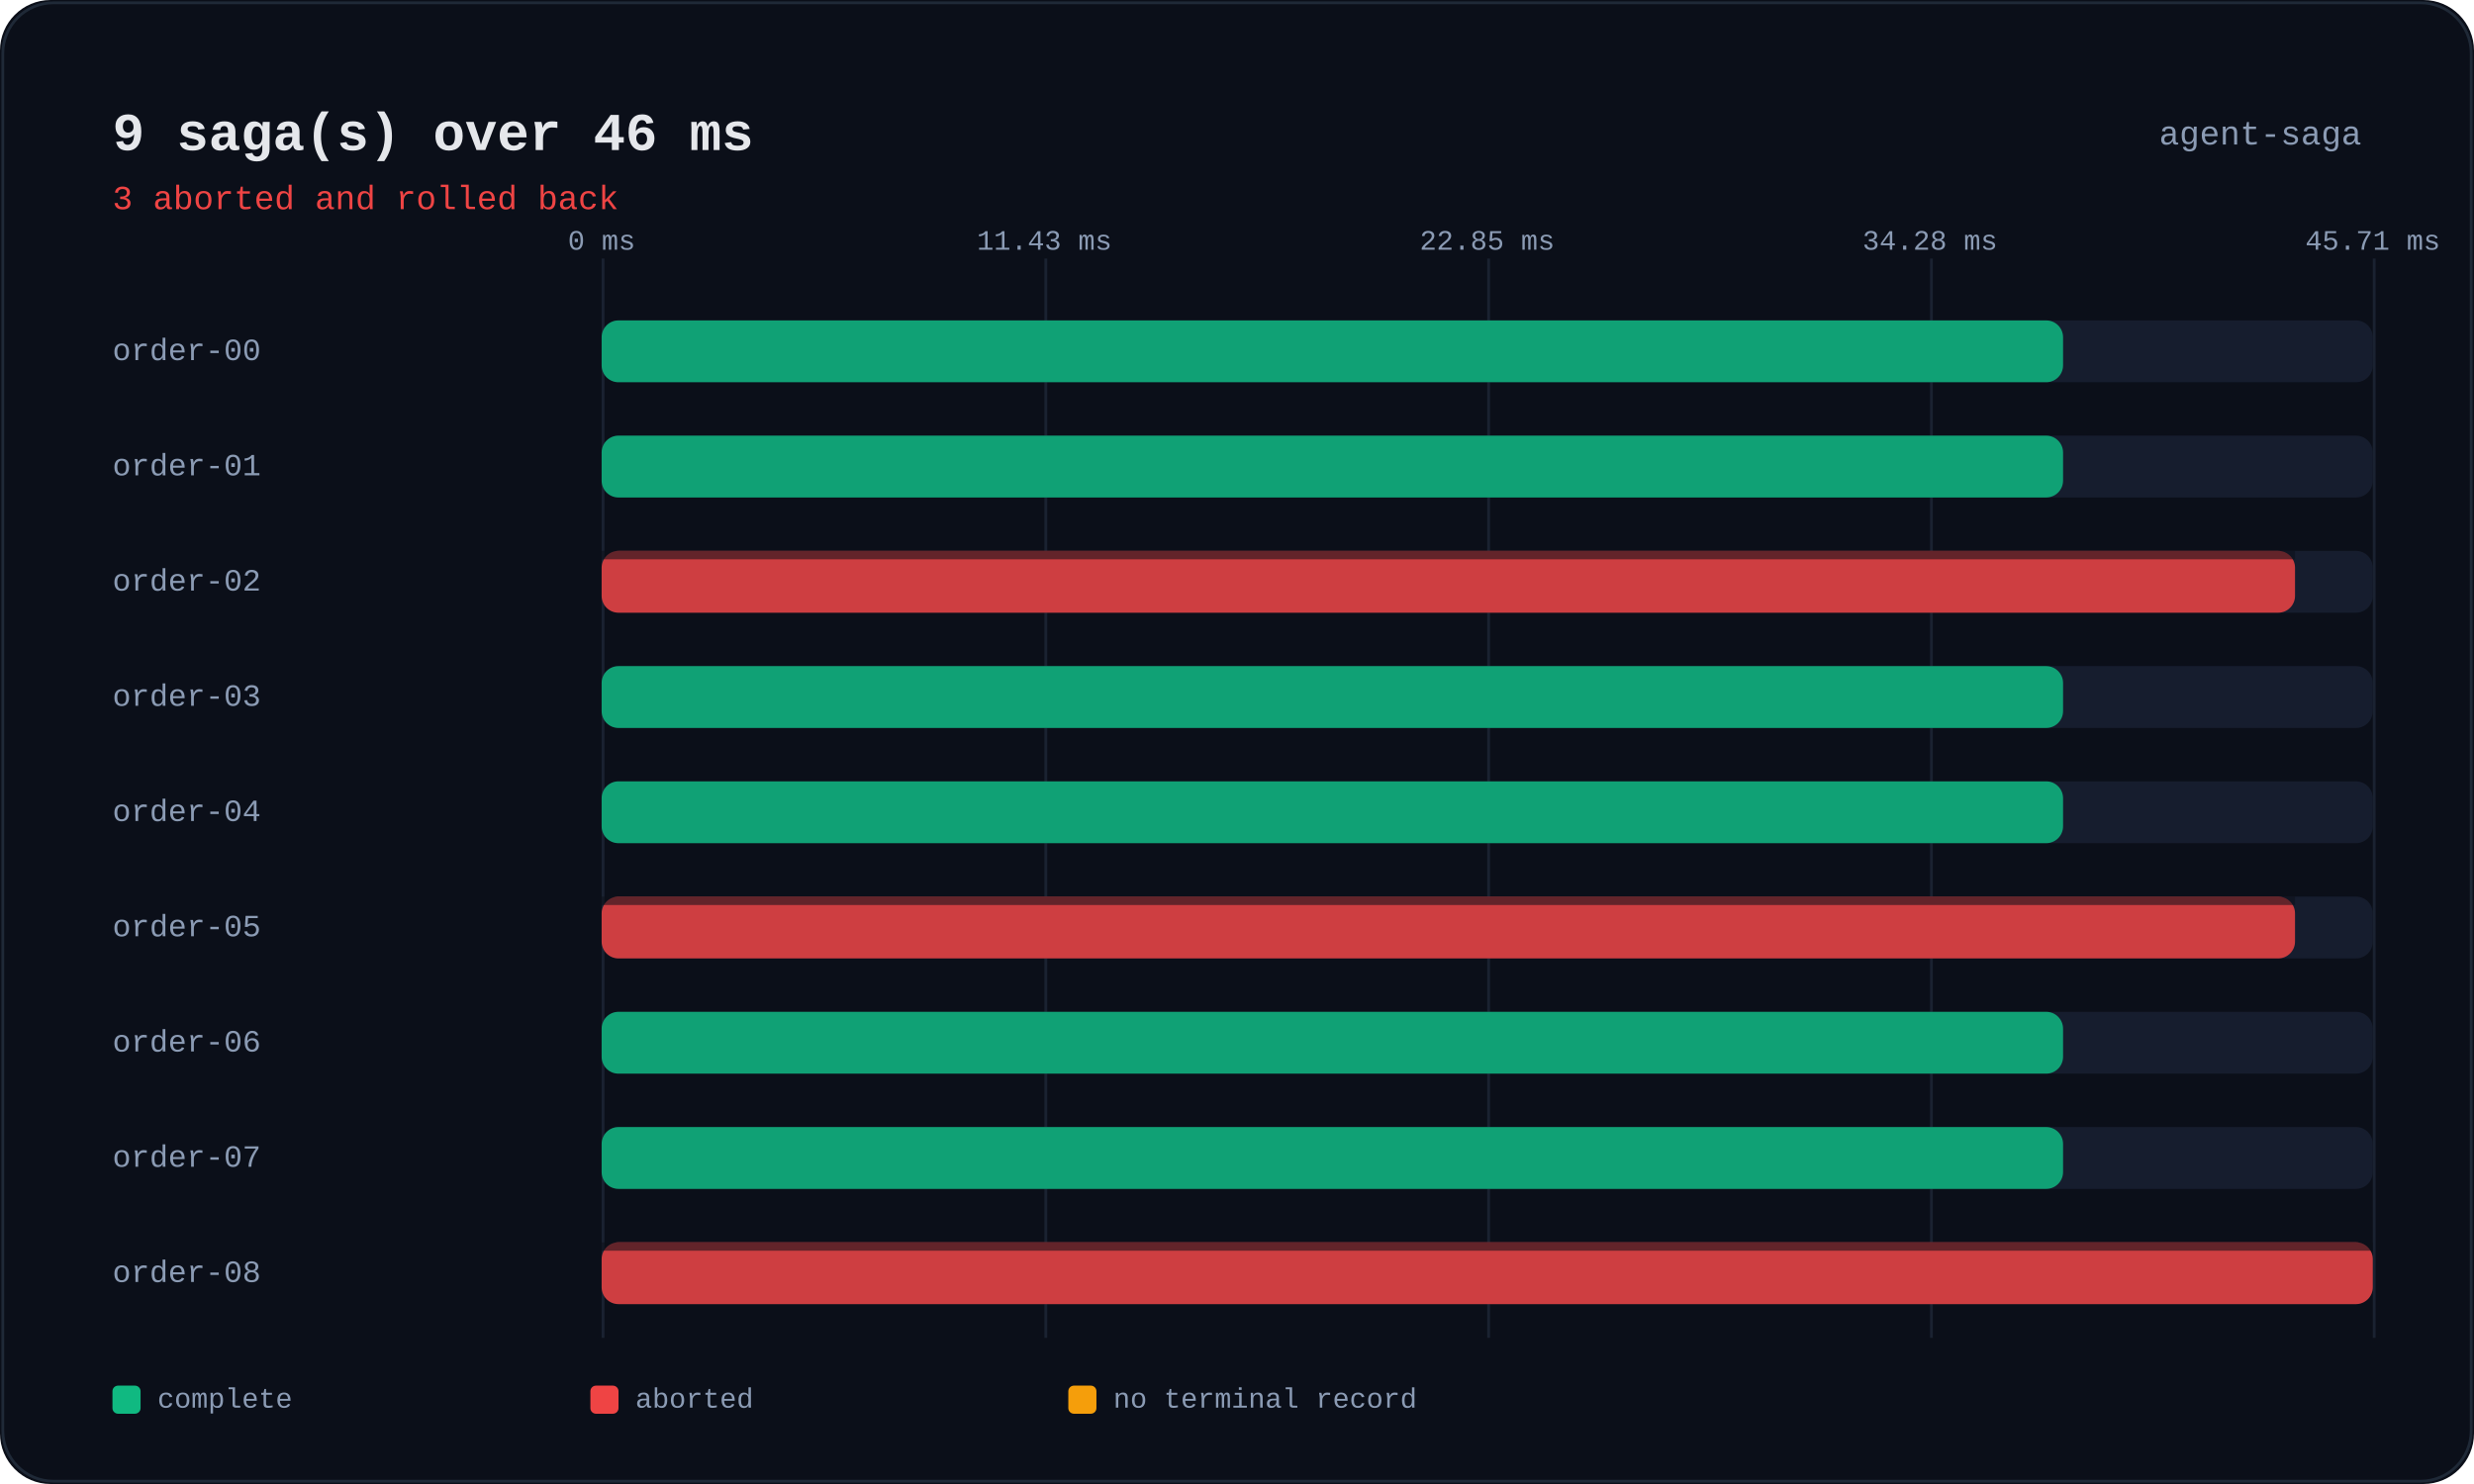
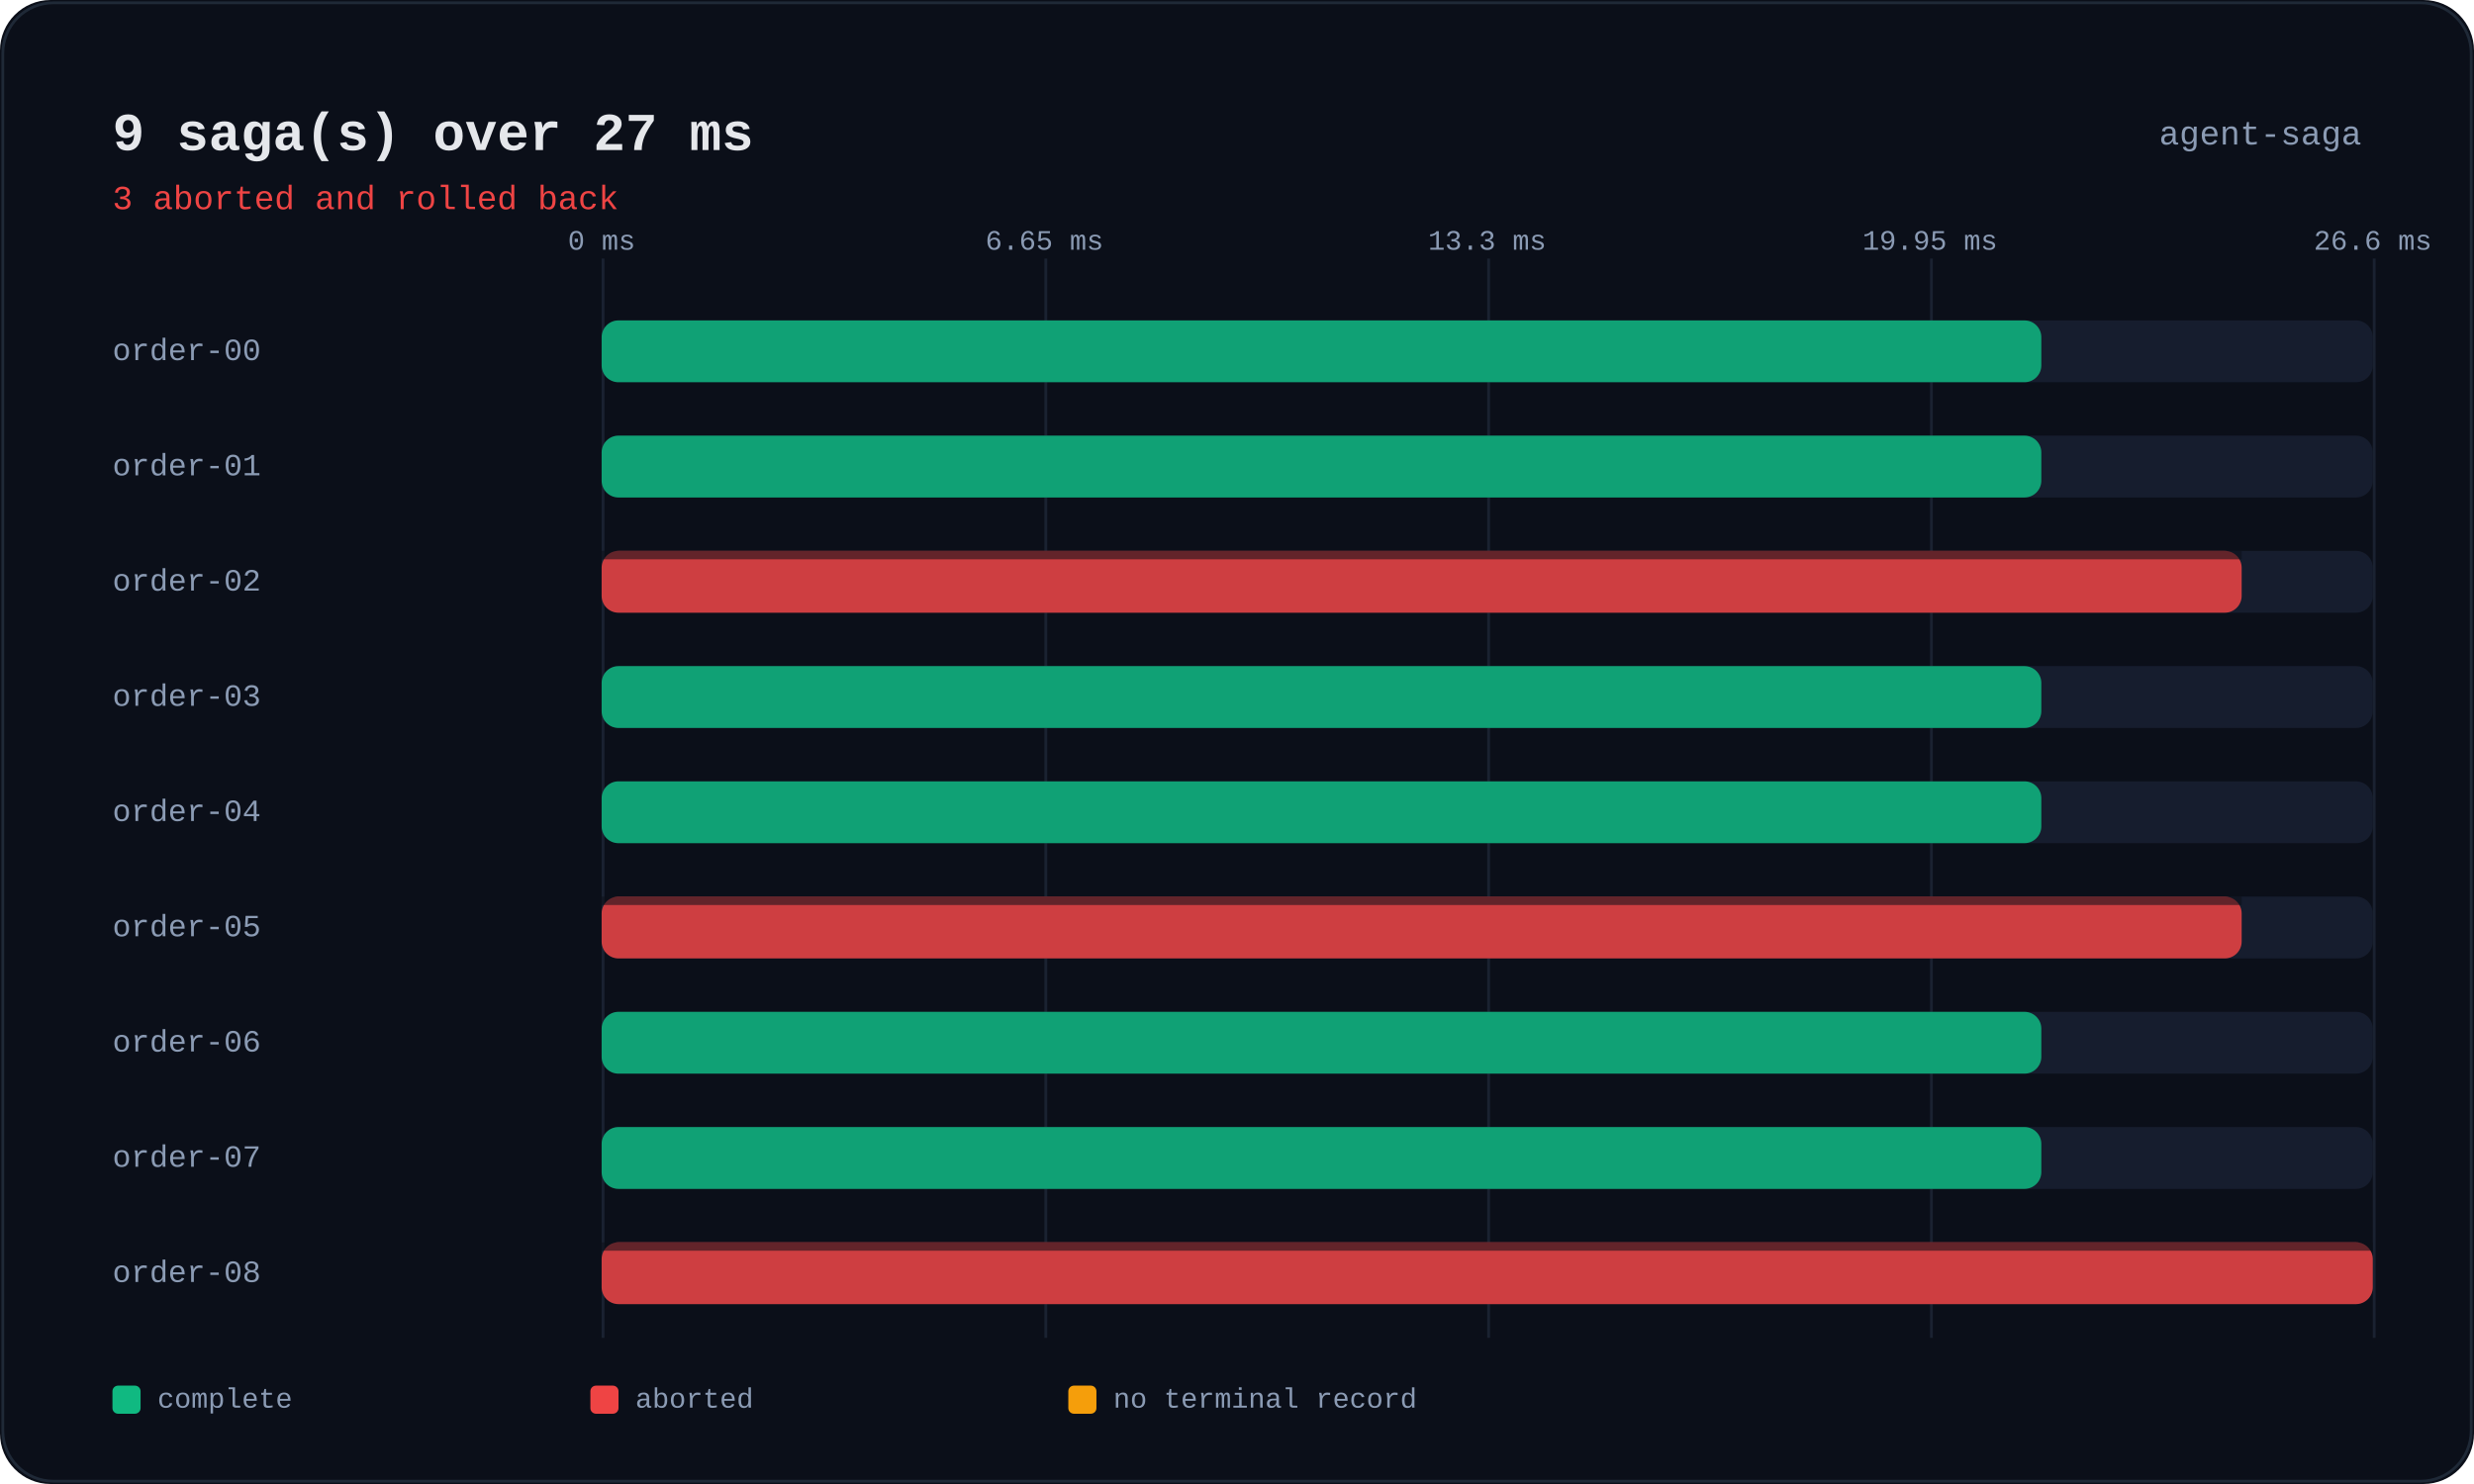
- <svg xmlns="http://www.w3.org/2000/svg" viewBox="0 0 880 528" width="880" height="528" role="img" aria-label="9 saga(s) over 46 ms. 3 aborted and rolled back">
+ <svg xmlns="http://www.w3.org/2000/svg" viewBox="0 0 880 528" width="880" height="528" role="img" aria-label="9 saga(s) over 27 ms. 3 aborted and rolled back">
  <style>
text{font-family:ui-monospace, SFMono-Regular, 'SF Mono', Menlo, Consolas, 'Liberation Mono', monospace;dominant-baseline:middle}
.t{fill:#e5e7eb}.m{fill:#8b9bb4}
.a0{animation:a0 4.67s linear infinite;}@keyframes a0{0%,3.21%{opacity:0}12.21%,100%{opacity:1}}
.a1{animation:a1 4.67s linear infinite;}@keyframes a1{0%,12.85%{opacity:0}23.55%,100%{opacity:1}}
.a2{animation:a2 4.67s linear infinite;}@keyframes a2{0%,15.63%{opacity:0}26.34%,100%{opacity:1}}
.a3{animation:a3 4.67s linear infinite;}@keyframes a3{0%,18.42%{opacity:0}29.12%,100%{opacity:1}}
.a4{animation:a4 4.67s linear infinite;}@keyframes a4{0%,21.2%{opacity:0}31.91%,100%{opacity:1}}
.a5{animation:a5 4.67s linear infinite;}@keyframes a5{0%,23.98%{opacity:0}34.69%,100%{opacity:1}}
.a6{animation:a6 4.67s linear infinite;}@keyframes a6{0%,26.77%{opacity:0}37.47%,100%{opacity:1}}
.a7{animation:a7 4.67s linear infinite;}@keyframes a7{0%,29.55%{opacity:0}40.26%,100%{opacity:1}}
.a8{animation:a8 4.67s linear infinite;}@keyframes a8{0%,32.33%{opacity:0}43.04%,100%{opacity:1}}
.a9{animation:a9 4.67s linear infinite;}@keyframes a9{0%,35.12%{opacity:0}45.82%,100%{opacity:1}}
@media (prefers-reduced-motion: reduce){*{animation:none !important;opacity:1 !important;transform:none !important}}
</style>
  <rect width="880" height="528" rx="18" fill="#0b0f19" />
  <rect x="1" y="1" width="878" height="526" rx="18" fill="none" stroke="#1f2937" />
  <g class="a0">
-     <text class="t" x="40" y="48" font-size="19" font-weight="700">9 saga(s) over 46 ms</text>
+     <text class="t" x="40" y="48" font-size="19" font-weight="700">9 saga(s) over 27 ms</text>
    <text x="40" y="71" font-size="12" fill="#ef4444">3 aborted and rolled back</text>
    <text class="m" x="840" y="48" font-size="12" text-anchor="end">agent-saga</text>
  </g>
  <rect x="214" y="92" width="1" height="384" fill="#1a2231" />
  <text class="m" x="214" y="86" font-size="10" text-anchor="middle">0 ms</text>
  <rect x="371.5" y="92" width="1" height="384" fill="#1a2231" />
-   <text class="m" x="371.5" y="86" font-size="10" text-anchor="middle">11.43 ms</text>
+   <text class="m" x="371.5" y="86" font-size="10" text-anchor="middle">6.65 ms</text>
  <rect x="529" y="92" width="1" height="384" fill="#1a2231" />
-   <text class="m" x="529" y="86" font-size="10" text-anchor="middle">22.85 ms</text>
+   <text class="m" x="529" y="86" font-size="10" text-anchor="middle">13.3 ms</text>
  <rect x="686.5" y="92" width="1" height="384" fill="#1a2231" />
-   <text class="m" x="686.5" y="86" font-size="10" text-anchor="middle">34.28 ms</text>
+   <text class="m" x="686.5" y="86" font-size="10" text-anchor="middle">19.95 ms</text>
  <rect x="844" y="92" width="1" height="384" fill="#1a2231" />
-   <text class="m" x="844" y="86" font-size="10" text-anchor="middle">45.71 ms</text>
+   <text class="m" x="844" y="86" font-size="10" text-anchor="middle">26.6 ms</text>
  <text class="m" x="40" y="125" font-size="11">order-00</text>
  <rect x="214" y="114" width="630" height="22" rx="6" fill="#161d2e" />
  <g class="a1">
-     <rect x="214" y="114" width="519.83" height="22" rx="6" fill="#10b981" fill-opacity="0.85" />
+     <rect x="214" y="114" width="512.1" height="22" rx="6" fill="#10b981" fill-opacity="0.85" />
  </g>
  <text class="m" x="40" y="166" font-size="11">order-01</text>
  <rect x="214" y="155" width="630" height="22" rx="6" fill="#161d2e" />
  <g class="a2">
-     <rect x="214" y="155" width="519.83" height="22" rx="6" fill="#10b981" fill-opacity="0.85" />
+     <rect x="214" y="155" width="512.1" height="22" rx="6" fill="#10b981" fill-opacity="0.85" />
  </g>
  <text class="m" x="40" y="207" font-size="11">order-02</text>
  <rect x="214" y="196" width="630" height="22" rx="6" fill="#161d2e" />
  <g class="a3">
-     <rect x="214" y="196" width="602.34" height="22" rx="6" fill="#ef4444" fill-opacity="0.85" />
-     <rect x="214" y="196" width="602.34" height="3" fill="#0b0f19" fill-opacity="0.55" />
+     <rect x="214" y="196" width="583.36" height="22" rx="6" fill="#ef4444" fill-opacity="0.85" />
+     <rect x="214" y="196" width="583.36" height="3" fill="#0b0f19" fill-opacity="0.55" />
  </g>
  <text class="m" x="40" y="248" font-size="11">order-03</text>
  <rect x="214" y="237" width="630" height="22" rx="6" fill="#161d2e" />
  <g class="a4">
-     <rect x="214" y="237" width="519.83" height="22" rx="6" fill="#10b981" fill-opacity="0.85" />
+     <rect x="214" y="237" width="512.1" height="22" rx="6" fill="#10b981" fill-opacity="0.85" />
  </g>
  <text class="m" x="40" y="289" font-size="11">order-04</text>
  <rect x="214" y="278" width="630" height="22" rx="6" fill="#161d2e" />
  <g class="a5">
-     <rect x="214" y="278" width="519.83" height="22" rx="6" fill="#10b981" fill-opacity="0.85" />
+     <rect x="214" y="278" width="512.1" height="22" rx="6" fill="#10b981" fill-opacity="0.85" />
  </g>
  <text class="m" x="40" y="330" font-size="11">order-05</text>
  <rect x="214" y="319" width="630" height="22" rx="6" fill="#161d2e" />
  <g class="a6">
-     <rect x="214" y="319" width="602.34" height="22" rx="6" fill="#ef4444" fill-opacity="0.85" />
-     <rect x="214" y="319" width="602.34" height="3" fill="#0b0f19" fill-opacity="0.55" />
+     <rect x="214" y="319" width="583.36" height="22" rx="6" fill="#ef4444" fill-opacity="0.85" />
+     <rect x="214" y="319" width="583.36" height="3" fill="#0b0f19" fill-opacity="0.55" />
  </g>
  <text class="m" x="40" y="371" font-size="11">order-06</text>
  <rect x="214" y="360" width="630" height="22" rx="6" fill="#161d2e" />
  <g class="a7">
-     <rect x="214" y="360" width="519.83" height="22" rx="6" fill="#10b981" fill-opacity="0.85" />
+     <rect x="214" y="360" width="512.1" height="22" rx="6" fill="#10b981" fill-opacity="0.85" />
  </g>
  <text class="m" x="40" y="412" font-size="11">order-07</text>
  <rect x="214" y="401" width="630" height="22" rx="6" fill="#161d2e" />
  <g class="a8">
-     <rect x="214" y="401" width="519.83" height="22" rx="6" fill="#10b981" fill-opacity="0.85" />
+     <rect x="214" y="401" width="512.1" height="22" rx="6" fill="#10b981" fill-opacity="0.85" />
  </g>
  <text class="m" x="40" y="453" font-size="11">order-08</text>
  <rect x="214" y="442" width="630" height="22" rx="6" fill="#161d2e" />
  <g class="a9">
    <rect x="214" y="442" width="630" height="22" rx="6" fill="#ef4444" fill-opacity="0.85" />
    <rect x="214" y="442" width="630" height="3" fill="#0b0f19" fill-opacity="0.55" />
  </g>
  <rect x="40" y="493" width="10" height="10" rx="2" fill="#10b981" />
  <text class="m" x="56" y="498" font-size="10">complete</text>
  <rect x="210" y="493" width="10" height="10" rx="2" fill="#ef4444" />
  <text class="m" x="226" y="498" font-size="10">aborted</text>
  <rect x="380" y="493" width="10" height="10" rx="2" fill="#f59e0b" />
  <text class="m" x="396" y="498" font-size="10">no terminal record</text>
</svg>
